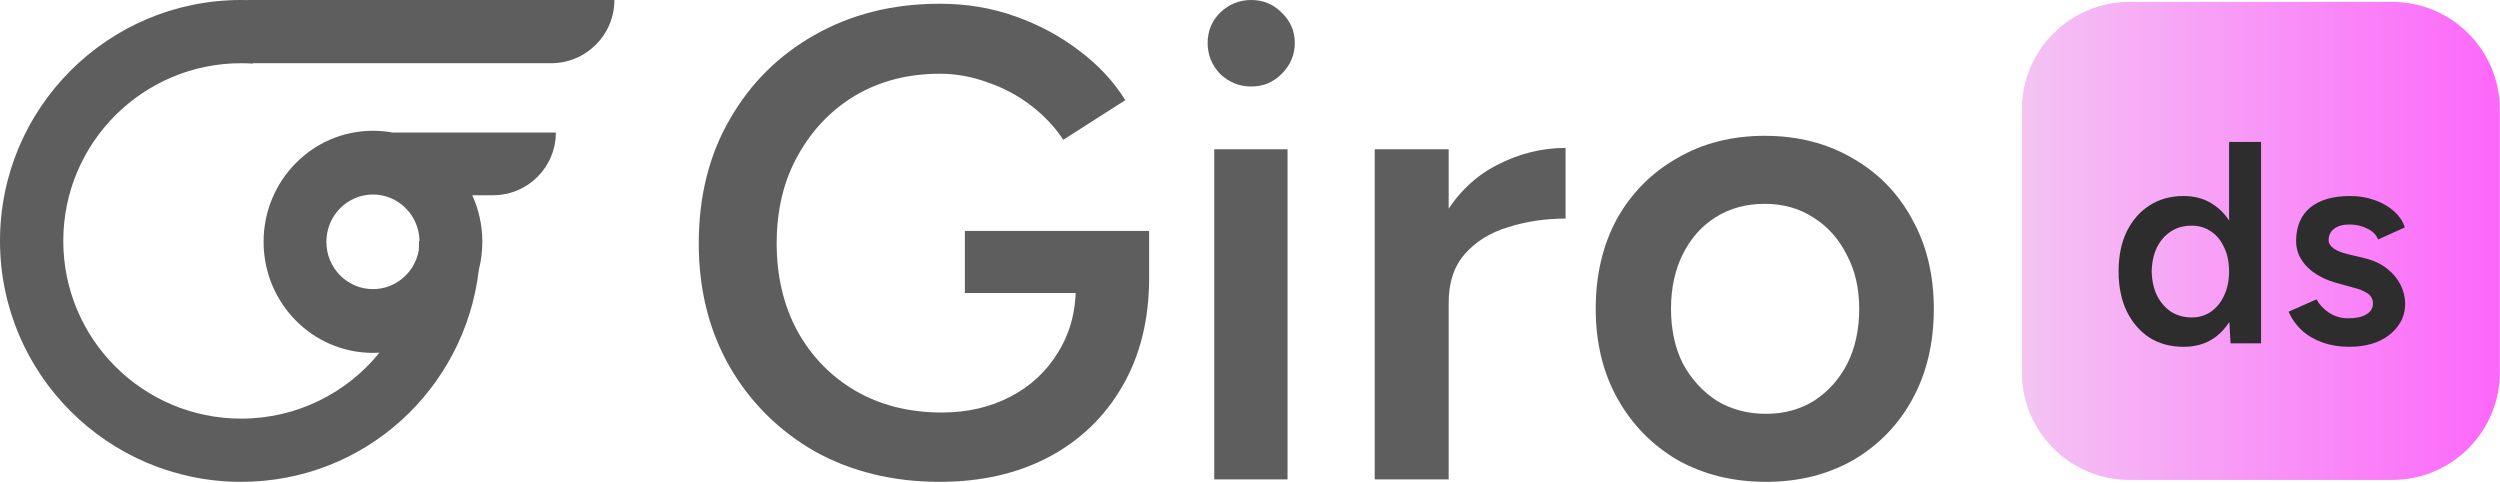
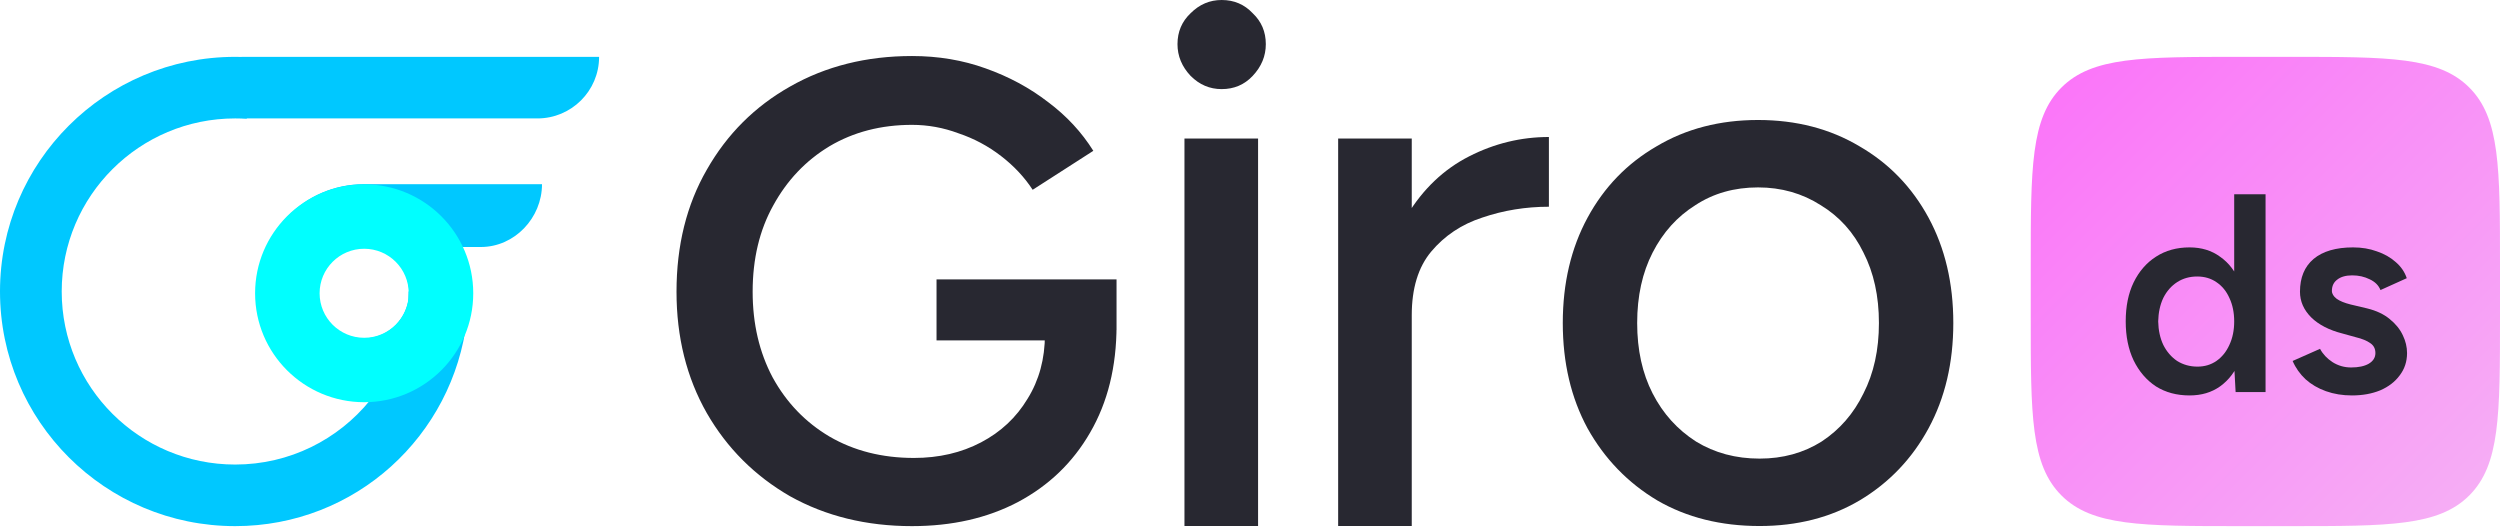
- <svg xmlns="http://www.w3.org/2000/svg" width="2045" height="395" viewBox="0 0 2045 395" fill="none">
-   <path fill-rule="evenodd" clip-rule="evenodd" d="M197.273 0C199.107 6.77534e-06 200.935 0.029 202.756 0.079V0.003H502.577C502.577 28.564 479.401 51.718 450.811 51.718H206.972V52.036C203.766 51.825 200.532 51.714 197.273 51.714C116.913 51.715 51.769 116.796 51.768 197.075C51.769 277.354 116.913 342.431 197.273 342.431C242.96 342.431 283.727 321.394 310.403 288.491C308.642 288.596 306.867 288.652 305.079 288.652C255.666 288.652 215.609 247.98 215.609 197.807C215.609 147.635 255.666 106.963 305.079 106.963C310.57 106.963 315.944 107.466 321.162 108.428H454.685C454.685 136.751 431.702 159.711 403.35 159.711H386.324C391.602 171.297 394.55 184.203 394.55 197.807C394.55 205.677 393.563 213.312 391.711 220.593C380.257 318.346 298.257 394.149 197.273 394.15C88.322 394.149 0 305.914 0 197.073C0.001 88.234 88.323 0.001 197.273 0ZM305.079 159.116C284.034 159.116 266.973 176.439 266.973 197.807C266.973 219.176 284.034 236.499 305.079 236.499C323.811 236.499 339.385 222.774 342.582 204.689C342.713 202.167 342.78 199.628 342.78 197.073H343.175C342.79 176.044 325.883 159.116 305.079 159.116Z" fill="#5E5E5E" />
-   <path d="M1444.66 394.15C1417.66 394.15 1393.53 388.208 1372.28 376.324C1351.39 364.08 1335.01 347.334 1323.12 326.087C1311.24 304.84 1305.3 280.351 1305.3 252.622C1305.3 224.892 1311.06 200.404 1322.58 179.157C1334.47 157.91 1350.85 141.344 1371.74 129.46C1392.63 117.216 1416.57 111.094 1443.58 111.094C1470.59 111.094 1494.54 117.216 1515.43 129.46C1536.32 141.344 1552.52 157.91 1564.04 179.157C1575.93 200.404 1581.87 224.892 1581.87 252.622C1581.87 280.351 1576.11 304.84 1564.58 326.087C1553.06 347.334 1536.86 364.08 1515.97 376.324C1495.08 388.208 1471.31 394.15 1444.66 394.15ZM1444.66 338.511C1459.43 338.511 1472.57 334.91 1484.1 327.707C1495.62 320.145 1504.62 310.061 1511.11 297.457C1517.59 284.493 1520.83 269.548 1520.83 252.622C1520.83 235.696 1517.41 220.931 1510.57 208.327C1504.08 195.362 1495.08 185.279 1483.56 178.077C1472.03 170.514 1458.71 166.733 1443.58 166.733C1428.46 166.733 1415.13 170.334 1403.61 177.536C1392.09 184.739 1383.08 194.822 1376.6 207.787C1370.12 220.751 1366.88 235.696 1366.88 252.622C1366.88 269.548 1370.12 284.493 1376.6 297.457C1383.44 310.061 1392.63 320.145 1404.15 327.707C1416.03 334.91 1429.54 338.511 1444.66 338.511Z" fill="#5E5E5E" />
-   <path d="M1164.49 248.484C1164.49 219.314 1170.07 195.366 1181.23 176.64C1192.4 157.914 1206.8 144.049 1224.45 135.046C1242.46 125.683 1261.18 121.001 1280.63 121.001V178.801C1264.06 178.801 1248.4 181.141 1233.63 185.823C1219.23 190.144 1207.52 197.347 1198.52 207.43C1189.52 217.514 1185.02 230.838 1185.02 247.404L1164.49 248.484ZM1124.52 392.173V122.081H1185.02V392.173H1124.52Z" fill="#5E5E5E" />
-   <path d="M993.251 392.173V122.081H1053.21V392.173H993.251ZM1023.5 70.764C1013.78 70.764 1005.32 67.343 998.113 60.501C991.271 53.298 987.85 44.835 987.85 35.112C987.85 25.389 991.271 17.106 998.113 10.264C1005.32 3.421 1013.78 0 1023.5 0C1033.23 0 1041.51 3.421 1048.35 10.264C1055.55 17.106 1059.15 25.389 1059.15 35.112C1059.15 44.835 1055.55 53.298 1048.35 60.501C1041.51 67.343 1033.23 70.764 1023.5 70.764Z" fill="#5E5E5E" />
-   <path d="M768.745 394.151C730.572 394.151 696.541 385.868 666.65 369.302C637.12 352.376 613.893 329.328 596.967 300.159C580.041 270.629 571.578 236.957 571.578 199.144C571.578 160.611 580.041 126.76 596.967 97.59C613.893 68.06 637.12 45.012 666.65 28.446C696.541 11.521 730.572 3.058 768.745 3.058C790.713 3.058 811.24 6.479 830.326 13.321C849.773 20.163 867.239 29.527 882.724 41.411C898.209 52.934 910.813 66.439 920.537 81.924L869.759 114.335C862.917 103.892 854.094 94.529 843.29 86.246C832.487 77.963 820.603 71.661 807.638 67.339C795.034 62.658 782.07 60.317 768.745 60.317C742.816 60.317 719.768 66.259 699.602 78.143C679.795 90.027 664.13 106.413 652.606 127.3C641.082 147.827 635.32 171.775 635.32 199.144C635.32 225.793 640.902 249.561 652.065 270.448C663.589 291.336 679.435 307.721 699.602 319.605C720.129 331.489 743.717 337.431 770.366 337.431C791.253 337.431 809.979 333.11 826.545 324.467C843.11 315.824 856.075 303.76 865.438 288.275C875.161 272.789 880.023 254.963 880.023 234.796L939.983 227.234C939.983 261.445 932.601 291.156 917.836 316.364C903.431 341.213 883.264 360.479 857.335 374.164C831.767 387.488 802.236 394.151 768.745 394.151ZM789.272 239.658V188.881H939.983V231.015L906.492 239.658H789.272Z" fill="#5E5E5E" />
-   <rect x="1653.87" y="1.575" width="391" height="391" rx="88" fill="url(#paint0_linear_124_16)" />
-   <path d="M1921.52 283.685C1913.67 283.685 1906.46 282.508 1899.86 280.154C1893.27 277.8 1887.62 274.505 1882.92 270.268C1878.21 265.874 1874.6 260.773 1872.09 254.967L1894.92 244.845C1897.28 249.239 1900.73 252.927 1905.28 255.908C1909.99 258.89 1915.17 260.381 1920.82 260.381C1926.94 260.381 1931.8 259.361 1935.41 257.321C1939.18 255.124 1941.06 252.142 1941.06 248.376C1941.06 244.766 1939.65 242.02 1936.82 240.137C1934 238.097 1930 236.449 1924.82 235.193L1913.75 232.133C1902.61 229.309 1893.9 224.836 1887.62 218.716C1881.35 212.438 1878.21 205.298 1878.21 197.294C1878.21 185.524 1881.97 176.422 1889.51 169.988C1897.2 163.554 1908.18 160.337 1922.46 160.337C1929.68 160.337 1936.27 161.435 1942.24 163.632C1948.36 165.673 1953.61 168.654 1958.01 172.578C1962.4 176.344 1965.46 180.817 1967.19 185.995L1945.3 195.882C1943.73 191.959 1940.75 188.977 1936.35 186.937C1931.96 184.74 1927.09 183.641 1921.76 183.641C1916.42 183.641 1912.26 184.818 1909.28 187.172C1906.3 189.369 1904.81 192.508 1904.81 196.588C1904.81 198.942 1906.14 201.139 1908.81 203.179C1911.48 205.063 1915.32 206.632 1920.34 207.887L1934.23 211.183C1941.92 213.066 1948.2 216.048 1953.06 220.128C1957.93 224.051 1961.54 228.524 1963.89 233.546C1966.25 238.411 1967.42 243.354 1967.42 248.376C1967.42 255.438 1965.38 261.636 1961.3 266.972C1957.38 272.308 1951.97 276.467 1945.06 279.448C1938.16 282.273 1930.31 283.685 1921.52 283.685Z" fill="#2D2D2D" />
-   <path d="M1824.58 280.861L1823.4 258.969V116.082H1849.53V280.861H1824.58ZM1786.21 283.685C1775.54 283.685 1766.2 281.174 1758.2 276.153C1750.35 270.974 1744.15 263.755 1739.6 254.496C1735.21 245.237 1733.01 234.409 1733.01 222.011C1733.01 209.457 1735.21 198.628 1739.6 189.526C1744.15 180.267 1750.35 173.127 1758.2 168.105C1766.2 162.926 1775.54 160.337 1786.21 160.337C1796.1 160.337 1804.57 162.926 1811.63 168.105C1818.85 173.127 1824.34 180.267 1828.11 189.526C1831.88 198.628 1833.76 209.457 1833.76 222.011C1833.76 234.409 1831.88 245.237 1828.11 254.496C1824.34 263.755 1818.85 270.974 1811.63 276.153C1804.57 281.174 1796.1 283.685 1786.21 283.685ZM1792.8 259.675C1798.76 259.675 1804.02 258.105 1808.57 254.967C1813.28 251.671 1816.89 247.199 1819.4 241.549C1822.07 235.9 1823.4 229.387 1823.4 222.011C1823.4 214.635 1822.07 208.123 1819.4 202.473C1816.89 196.824 1813.28 192.429 1808.57 189.291C1804.02 186.152 1798.69 184.583 1792.57 184.583C1786.29 184.583 1780.72 186.152 1775.85 189.291C1770.99 192.429 1767.14 196.824 1764.32 202.473C1761.65 208.123 1760.24 214.635 1760.08 222.011C1760.24 229.387 1761.65 235.9 1764.32 241.549C1767.14 247.199 1770.99 251.671 1775.85 254.967C1780.87 258.105 1786.52 259.675 1792.8 259.675Z" fill="#2D2D2D" />
+ <svg xmlns="http://www.w3.org/2000/svg" width="2099" height="442" viewBox="0 0 2099 442" fill="none">
+   <path d="M197.439 47.733C199.274 47.733 201.104 47.763 202.927 47.812V47.736H503C502.999 76.286 479.804 99.432 451.19 99.433H207.146V99.75C203.938 99.539 200.701 99.428 197.439 99.428C117.012 99.428 51.812 164.485 51.812 244.733C51.812 324.982 117.012 390.034 197.439 390.034C243.165 390.034 283.965 369.005 310.664 336.114C308.901 336.219 307.125 336.276 305.336 336.276C255.881 336.276 215.79 295.619 215.79 245.466C215.79 195.313 255.881 154.655 305.336 154.655C310.831 154.655 315.766 154.693 321.271 154.655H455.068C455.068 182.968 432.065 207.384 403.689 207.384H386.648C391.931 218.966 394.882 231.866 394.882 245.466C394.882 253.332 393.894 260.964 392.04 268.242C380.577 365.958 298.508 441.733 197.439 441.733C88.397 441.733 0 353.531 0 244.731C0.002 135.933 88.398 47.734 197.439 47.733ZM305.336 206.789C284.273 206.789 267.197 224.105 267.197 245.466C267.197 266.826 284.273 284.143 305.336 284.143C324.084 284.143 339.671 270.423 342.871 252.345C343.002 249.824 343.068 247.285 343.068 244.731H343.464C343.078 223.71 326.157 206.789 305.336 206.789Z" fill="#00C8FF" />
+   <path d="M305.757 154.767C356.333 154.767 397.334 195.717 397.334 246.231C397.334 296.746 356.333 337.697 305.757 337.697C255.18 337.697 214.18 296.746 214.18 246.231C214.18 195.717 255.18 154.767 305.757 154.767ZM305.757 208.857C285.09 208.857 268.336 225.59 268.336 246.231C268.336 266.873 285.09 283.606 305.757 283.606C326.423 283.606 343.177 266.873 343.177 246.231C343.177 225.59 326.423 208.858 305.757 208.857Z" fill="#00FFFF" />
+   <path d="M1477.36 441.645C1444.83 441.645 1416.2 434.489 1391.48 420.176C1366.76 405.43 1347.24 385.262 1332.93 359.673C1319.05 334.084 1312.11 304.592 1312.11 271.196C1312.11 237.8 1319.05 208.308 1332.93 182.719C1346.81 157.13 1366.11 137.179 1390.83 122.866C1415.55 108.12 1443.96 100.747 1476.06 100.747C1508.15 100.747 1536.56 108.12 1561.28 122.866C1586 137.179 1605.3 157.13 1619.18 182.719C1633.06 208.308 1640 237.8 1640 271.196C1640 304.592 1633.06 334.084 1619.18 359.673C1605.3 385.262 1586 405.43 1561.28 420.176C1536.99 434.489 1509.02 441.645 1477.36 441.645ZM1477.36 385.045C1496.87 385.045 1514.22 380.275 1529.4 370.733C1544.58 360.757 1556.29 347.312 1564.53 330.398C1573.21 313.483 1577.55 293.749 1577.55 271.196C1577.55 248.643 1573.21 228.909 1564.53 211.994C1556.29 195.079 1544.37 181.851 1528.75 172.31C1513.14 162.334 1495.57 157.347 1476.06 157.347C1456.11 157.347 1438.54 162.334 1423.36 172.31C1408.18 181.851 1396.25 195.079 1387.58 211.994C1378.9 228.909 1374.57 248.643 1374.57 271.196C1374.57 293.749 1378.9 313.483 1387.58 330.398C1396.25 347.312 1408.4 360.757 1424.01 370.733C1439.62 380.275 1457.41 385.045 1477.36 385.045Z" fill="#282831" />
+   <path d="M1161.24 266.606C1161.24 231.475 1167.97 202.85 1181.41 180.731C1194.86 158.612 1212.2 142.13 1233.46 131.288C1254.71 120.445 1277.04 115.023 1300.46 115.023V173.575C1280.95 173.575 1262.3 176.611 1244.52 182.683C1227.17 188.321 1212.85 197.862 1201.58 211.308C1190.74 224.319 1185.31 242.101 1185.31 264.654L1161.24 266.606ZM1123.51 441.609V116.325H1185.31V441.609H1123.51Z" fill="#282831" />
+   <path d="M994.475 441.608V116.325H1056.28V441.608H994.475ZM1025.7 74.815C1015.73 74.815 1007.05 71.129 999.679 63.756C992.306 55.949 988.619 47.058 988.619 37.082C988.619 26.673 992.306 17.999 999.679 11.06C1007.05 3.687 1015.73 0 1025.7 0C1036.11 0 1044.78 3.687 1051.72 11.06C1059.1 17.999 1062.78 26.673 1062.78 37.082C1062.78 47.058 1059.1 55.949 1051.72 63.756C1044.78 71.129 1036.11 74.815 1025.7 74.815Z" fill="#282831" />
+   <path d="M765.726 441.733C727.445 441.733 693.317 433.374 663.342 416.656C633.728 399.575 610.434 376.315 593.461 346.877C576.487 317.075 568 283.094 568 244.933C568 206.045 576.487 171.882 593.461 142.444C610.434 112.642 633.728 89.382 663.342 72.664C693.317 55.583 727.445 47.042 765.726 47.042C787.756 47.042 808.341 50.495 827.481 57.4C846.983 64.305 864.499 73.754 880.028 85.748C895.557 97.378 908.197 111.007 917.948 126.634L867.027 159.344C860.165 148.804 851.317 139.355 840.483 130.996C829.648 122.637 817.731 116.277 804.729 111.915C792.089 107.191 779.088 104.828 765.726 104.828C739.724 104.828 716.61 110.825 696.386 122.818C676.524 134.812 660.814 151.348 649.257 172.427C637.701 193.143 631.922 217.312 631.922 244.933C631.922 271.827 637.52 295.814 648.715 316.893C660.272 337.972 676.162 354.509 696.386 366.502C716.972 378.495 740.626 384.492 767.351 384.492C788.297 384.492 807.077 380.131 823.689 371.408C840.302 362.686 853.303 350.511 862.693 334.883C872.444 319.255 877.319 301.265 877.319 280.913L937.449 273.281C937.449 307.807 930.046 337.791 915.239 363.231C900.793 388.308 880.569 407.752 854.567 421.563C828.926 435.01 799.312 441.733 765.726 441.733ZM786.311 285.819V234.575H937.449V277.097L903.863 285.819H786.311Z" fill="#282831" />
+   <path d="M1705 223.733C1705 140.766 1705 99.283 1730.77 73.508C1756.55 47.733 1798.03 47.733 1881 47.733H1923C2005.97 47.733 2047.45 47.733 2073.23 73.508C2099 99.283 2099 140.766 2099 223.733V265.733C2099 348.701 2099 390.184 2073.23 415.959C2047.45 441.733 2005.97 441.733 1923 441.733H1881C1798.03 441.733 1756.55 441.733 1730.77 415.959C1705 390.184 1705 348.701 1705 265.733V223.733Z" fill="url(#paint0_linear_153_99)" />
+   <path d="M1974.7 332.008C1966.8 332.008 1959.52 330.822 1952.88 328.45C1946.24 326.078 1940.55 322.757 1935.8 318.487C1931.06 314.059 1927.42 308.92 1924.89 303.069L1947.9 292.869C1950.27 297.297 1953.75 301.013 1958.34 304.018C1963.08 307.022 1968.3 308.525 1973.99 308.525C1980.16 308.525 1985.06 307.497 1988.7 305.441C1992.49 303.227 1994.39 300.222 1994.39 296.427C1994.39 292.79 1992.97 290.023 1990.12 288.125C1987.28 286.069 1983.24 284.409 1978.02 283.144L1966.88 280.06C1955.65 277.214 1946.87 272.707 1940.55 266.54C1934.22 260.214 1931.06 253.019 1931.06 244.954C1931.06 233.094 1934.85 223.922 1942.44 217.438C1950.19 210.955 1961.26 207.713 1975.65 207.713C1982.93 207.713 1989.57 208.82 1995.58 211.034C2001.74 213.09 2007.04 216.094 2011.47 220.048C2015.9 223.843 2018.98 228.35 2020.72 233.568L1998.66 243.531C1997.08 239.577 1994.08 236.573 1989.65 234.517C1985.22 232.303 1980.32 231.196 1974.94 231.196C1969.56 231.196 1965.37 232.382 1962.37 234.754C1959.36 236.968 1957.86 240.131 1957.86 244.242C1957.86 246.614 1959.21 248.828 1961.89 250.884C1964.58 252.782 1968.46 254.363 1973.52 255.628L1987.51 258.949C1995.26 260.847 2001.59 263.851 2006.49 267.963C2011.39 271.916 2015.03 276.423 2017.4 281.483C2019.77 286.386 2020.96 291.367 2020.96 296.427C2020.96 303.543 2018.9 309.79 2014.79 315.166C2010.84 320.543 2005.38 324.734 1998.42 327.738C1991.47 330.585 1983.56 332.008 1974.7 332.008Z" fill="#282831" />
+   <path d="M1877.02 329.162L1875.83 307.102V163.119H1902.16V329.162H1877.02ZM1838.35 332.008C1827.6 332.008 1818.19 329.478 1810.13 324.418C1802.22 319.199 1795.97 311.925 1791.39 302.595C1786.96 293.265 1784.75 282.354 1784.75 269.861C1784.75 257.21 1786.96 246.299 1791.39 237.127C1795.97 227.797 1802.22 220.602 1810.13 215.541C1818.19 210.323 1827.6 207.714 1838.35 207.714C1848.32 207.714 1856.86 210.323 1863.97 215.541C1871.25 220.602 1876.78 227.797 1880.58 237.127C1884.37 246.299 1886.27 257.21 1886.27 269.861C1886.27 282.354 1884.37 293.265 1880.58 302.595C1876.78 311.925 1871.25 319.199 1863.97 324.418C1856.86 329.478 1848.32 332.008 1838.35 332.008ZM1845 307.814C1851.01 307.814 1856.3 306.232 1860.89 303.07C1865.63 299.749 1869.27 295.242 1871.8 289.549C1874.49 283.856 1875.83 277.293 1875.83 269.861C1875.83 262.429 1874.49 255.866 1871.8 250.173C1869.27 244.48 1865.63 240.052 1860.89 236.89C1856.3 233.727 1850.93 232.146 1844.76 232.146C1838.43 232.146 1832.82 233.727 1827.92 236.89C1823.02 240.052 1819.14 244.48 1816.29 250.173C1813.61 255.866 1812.18 262.429 1812.02 269.861C1812.18 277.293 1813.61 283.856 1816.29 289.549C1819.14 295.242 1823.02 299.749 1827.92 303.07C1832.98 306.232 1838.67 307.814 1845 307.814Z" fill="#282831" />
  <defs>
-     <linearGradient id="paint0_linear_124_16" x1="1653.87" y1="197.075" x2="2044.87" y2="197.075" gradientUnits="userSpaceOnUse">
+     <linearGradient id="paint0_linear_153_99" x1="2218" y1="556.085" x2="1640" y2="-21.915" gradientUnits="userSpaceOnUse">
      <stop stop-color="#F4C4F3" />
      <stop offset="1" stop-color="#FC67FA" />
    </linearGradient>
  </defs>
</svg>
